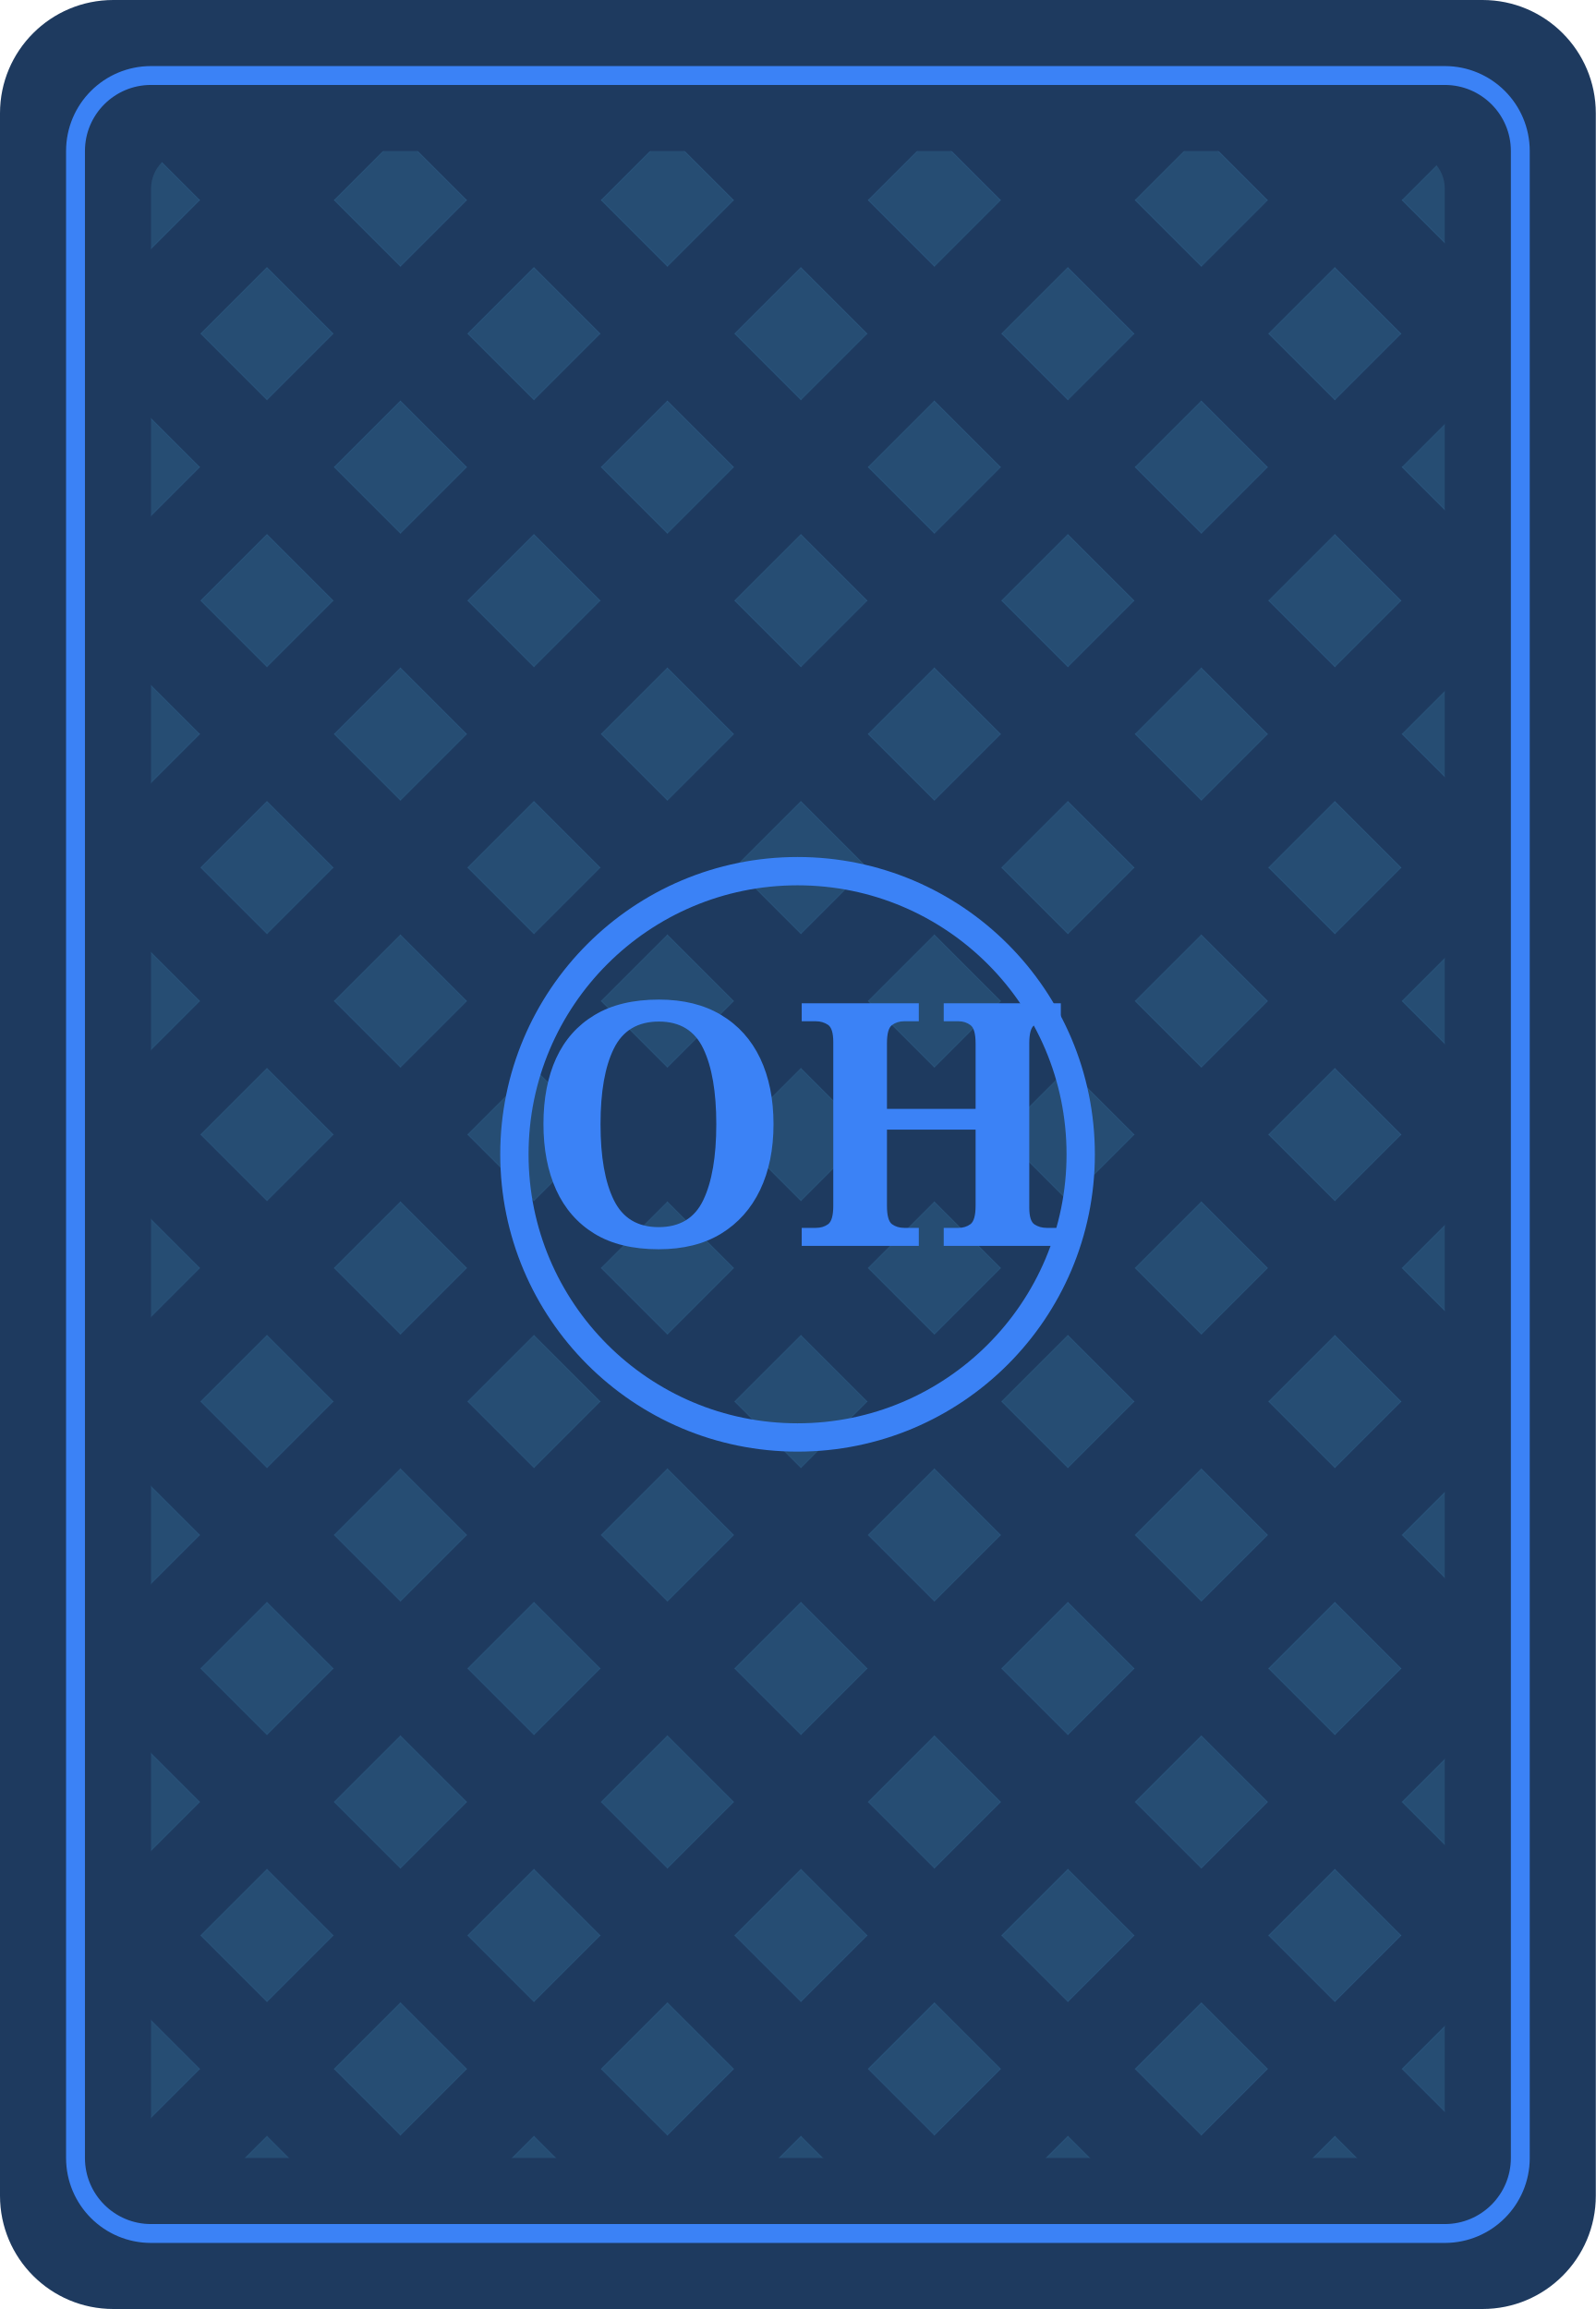
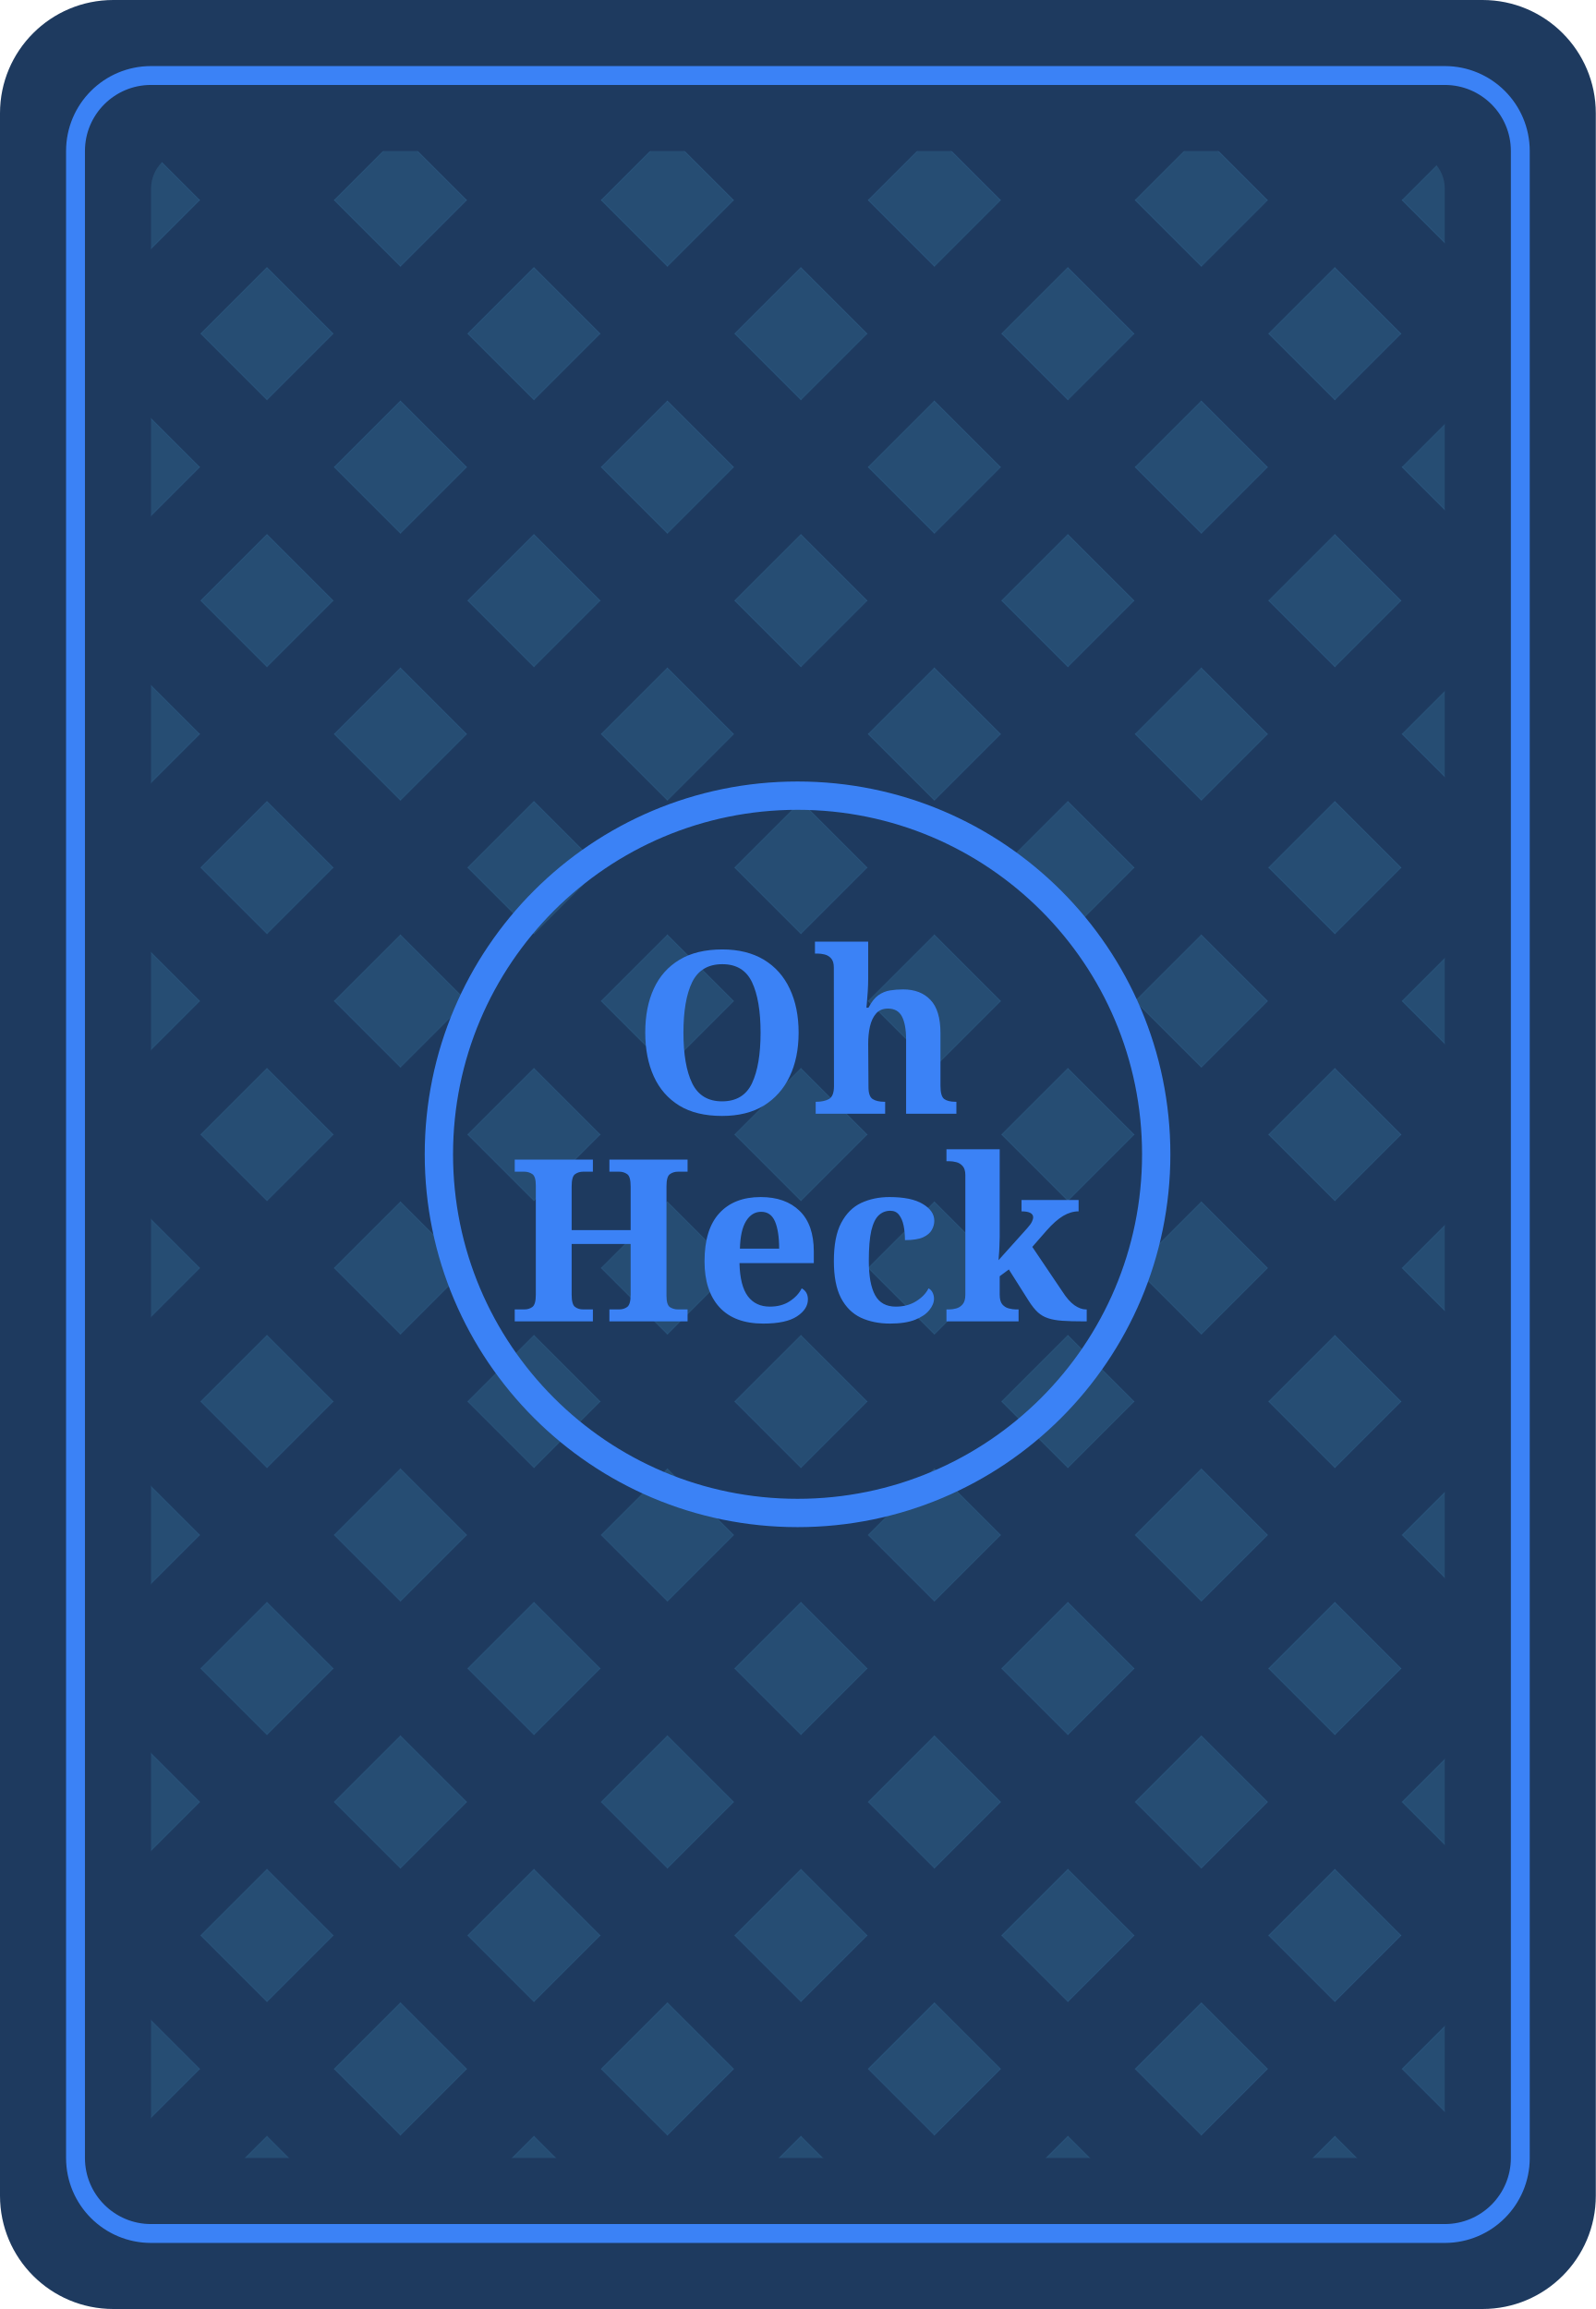
<svg xmlns="http://www.w3.org/2000/svg" viewBox="0 0 169.075 244.64" fill="none">
  <rect width="169.075" height="244.64" rx="12" fill="#1e3a5f" />
  <rect x="8" y="8" width="153.075" height="228.64" rx="8" fill="#1e3a5f" stroke="#3b82f6" stroke-width="2" />
  <pattern id="p" width="20" height="20" patternUnits="userSpaceOnUse" patternTransform="rotate(45)">
    <rect width="10" height="10" fill="#264d73" />
  </pattern>
  <rect x="16" y="16" width="137.075" height="212.64" rx="4" fill="url(#p)" />
-   <circle cx="84.5" cy="122.3" r="30" fill="none" stroke="#3b82f6" stroke-width="3" />
-   <text x="84.5" y="132" font-size="36" font-family="serif" font-weight="bold" fill="#3b82f6" text-anchor="middle">OH</text>
+   <circle cx="84.5" cy="122.3" r="38" fill="none" stroke="#3b82f6" stroke-width="3" />
+   <text x="84.5" y="118" font-size="24" font-family="serif" font-weight="bold" fill="#3b82f6" text-anchor="middle">Oh</text>
+   <text x="84.5" y="140" font-size="24" font-family="serif" font-weight="bold" fill="#3b82f6" text-anchor="middle">Heck</text>
</svg>
